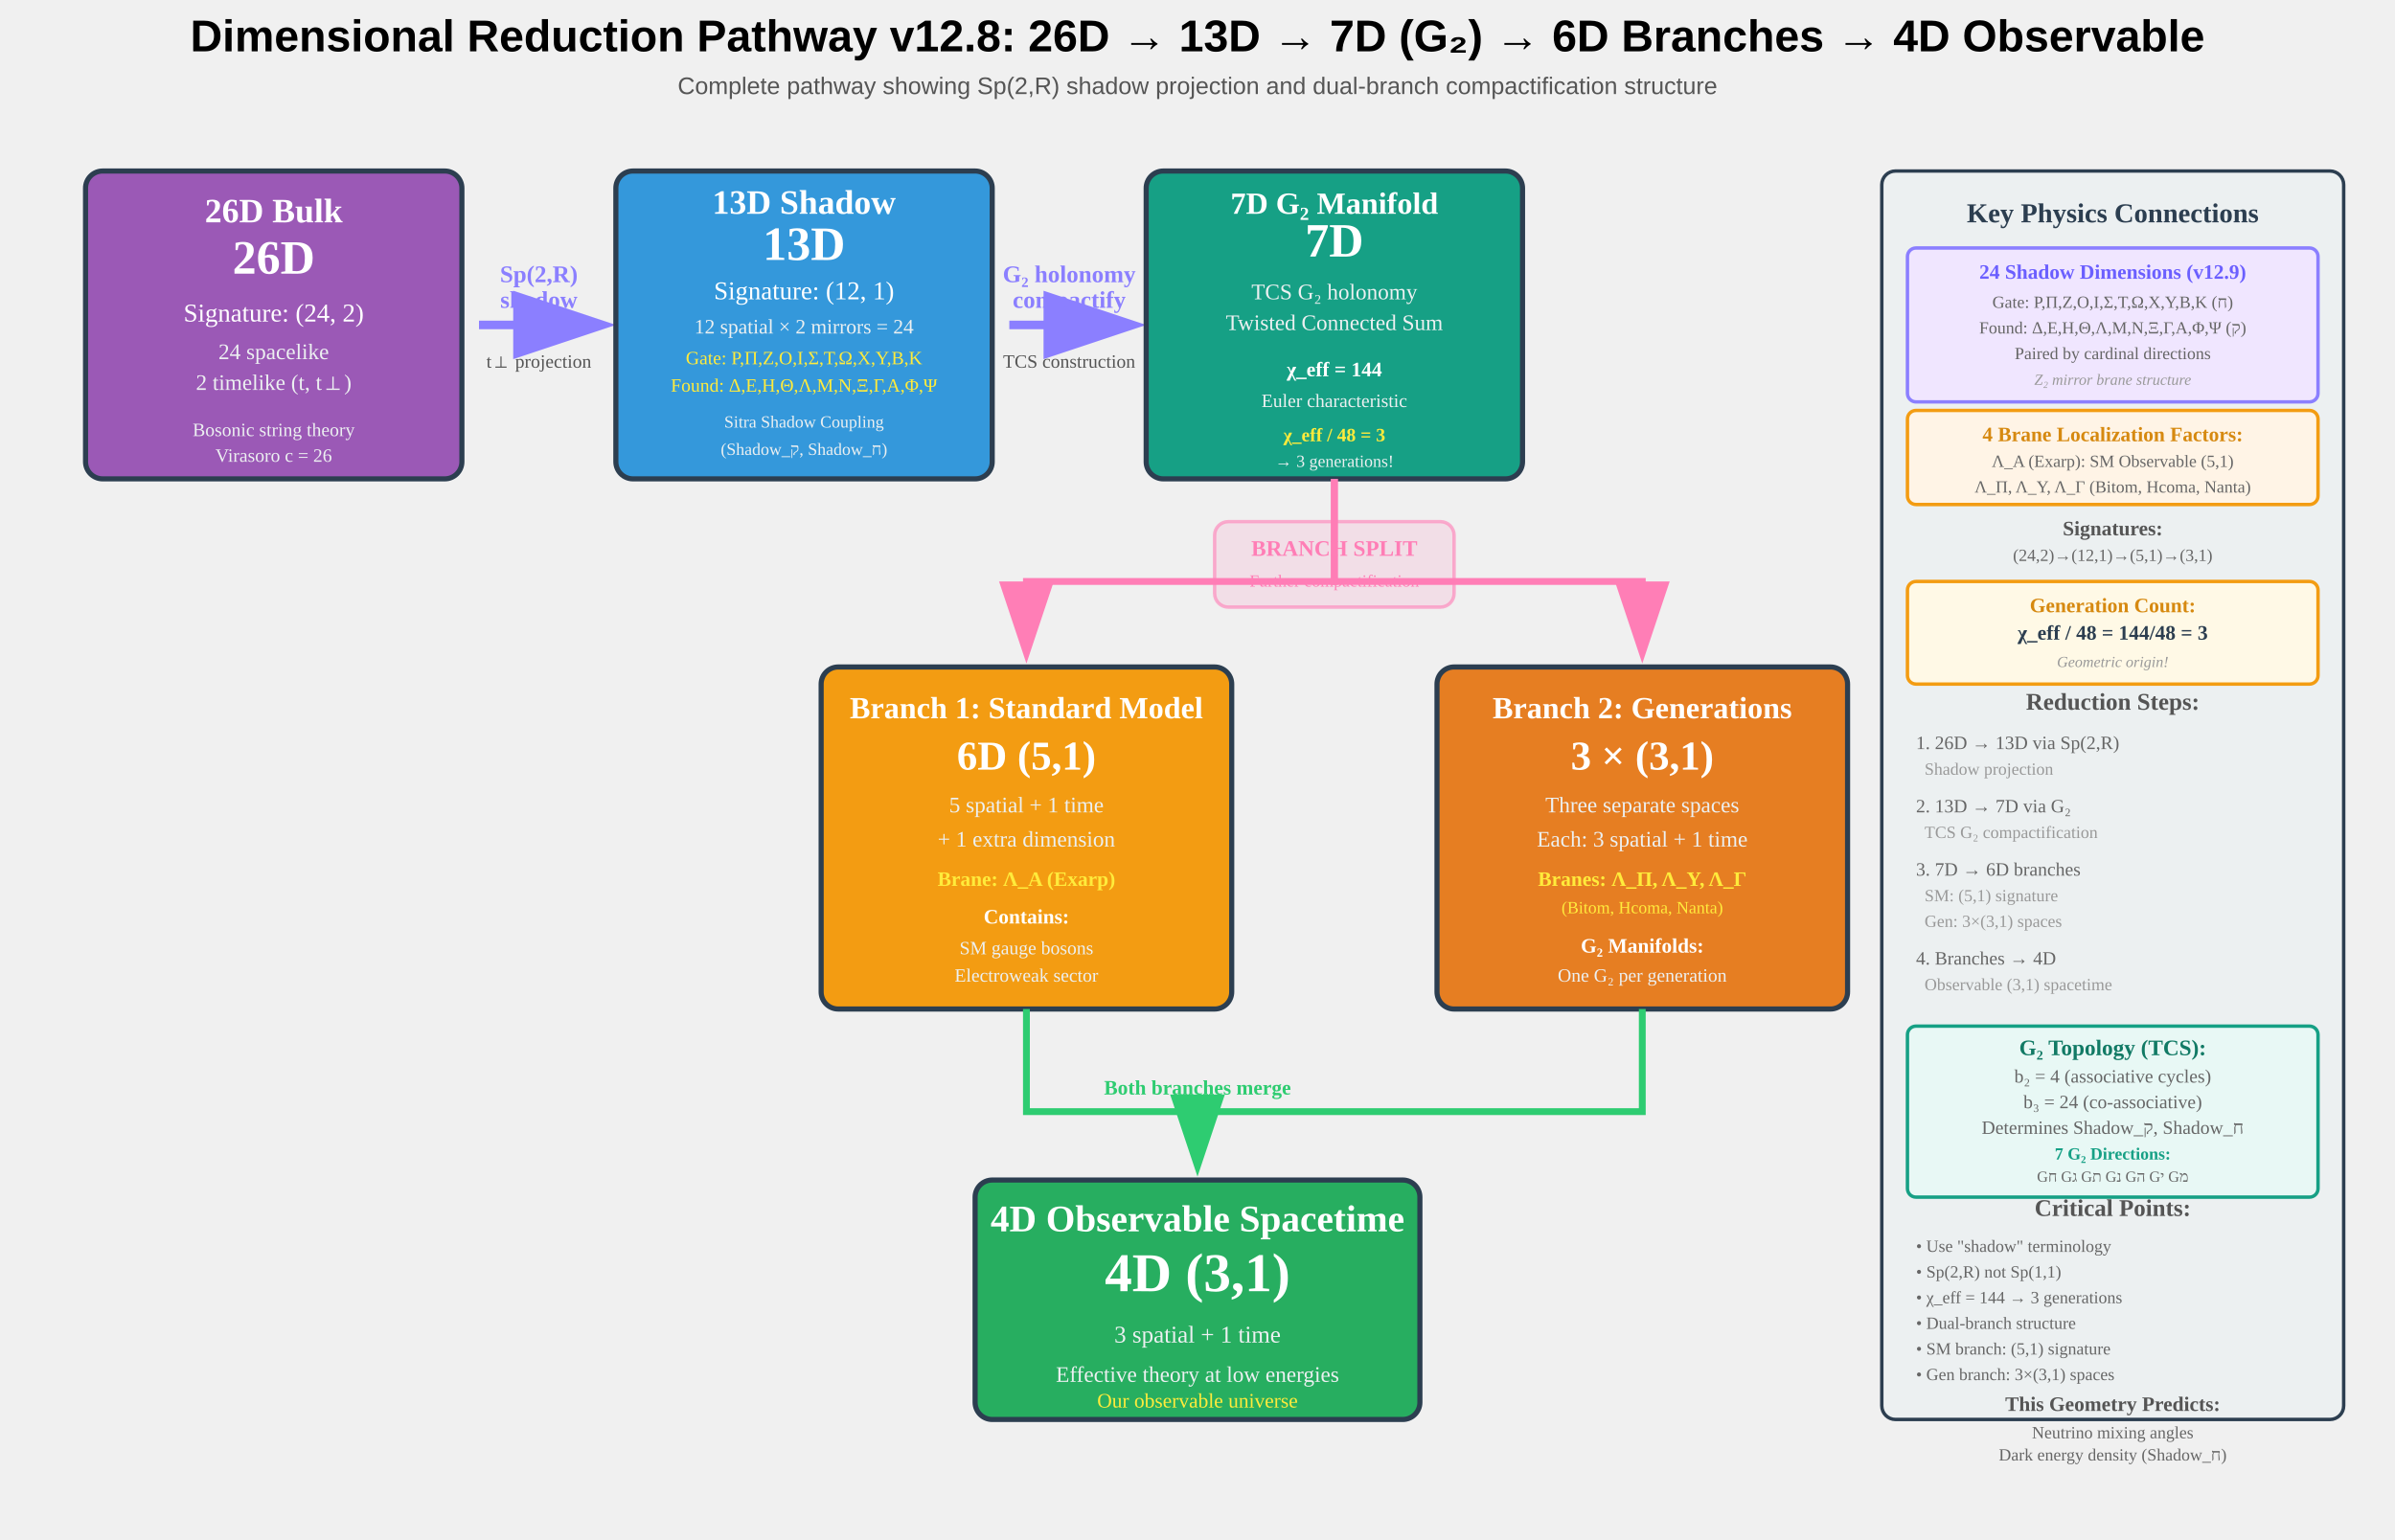
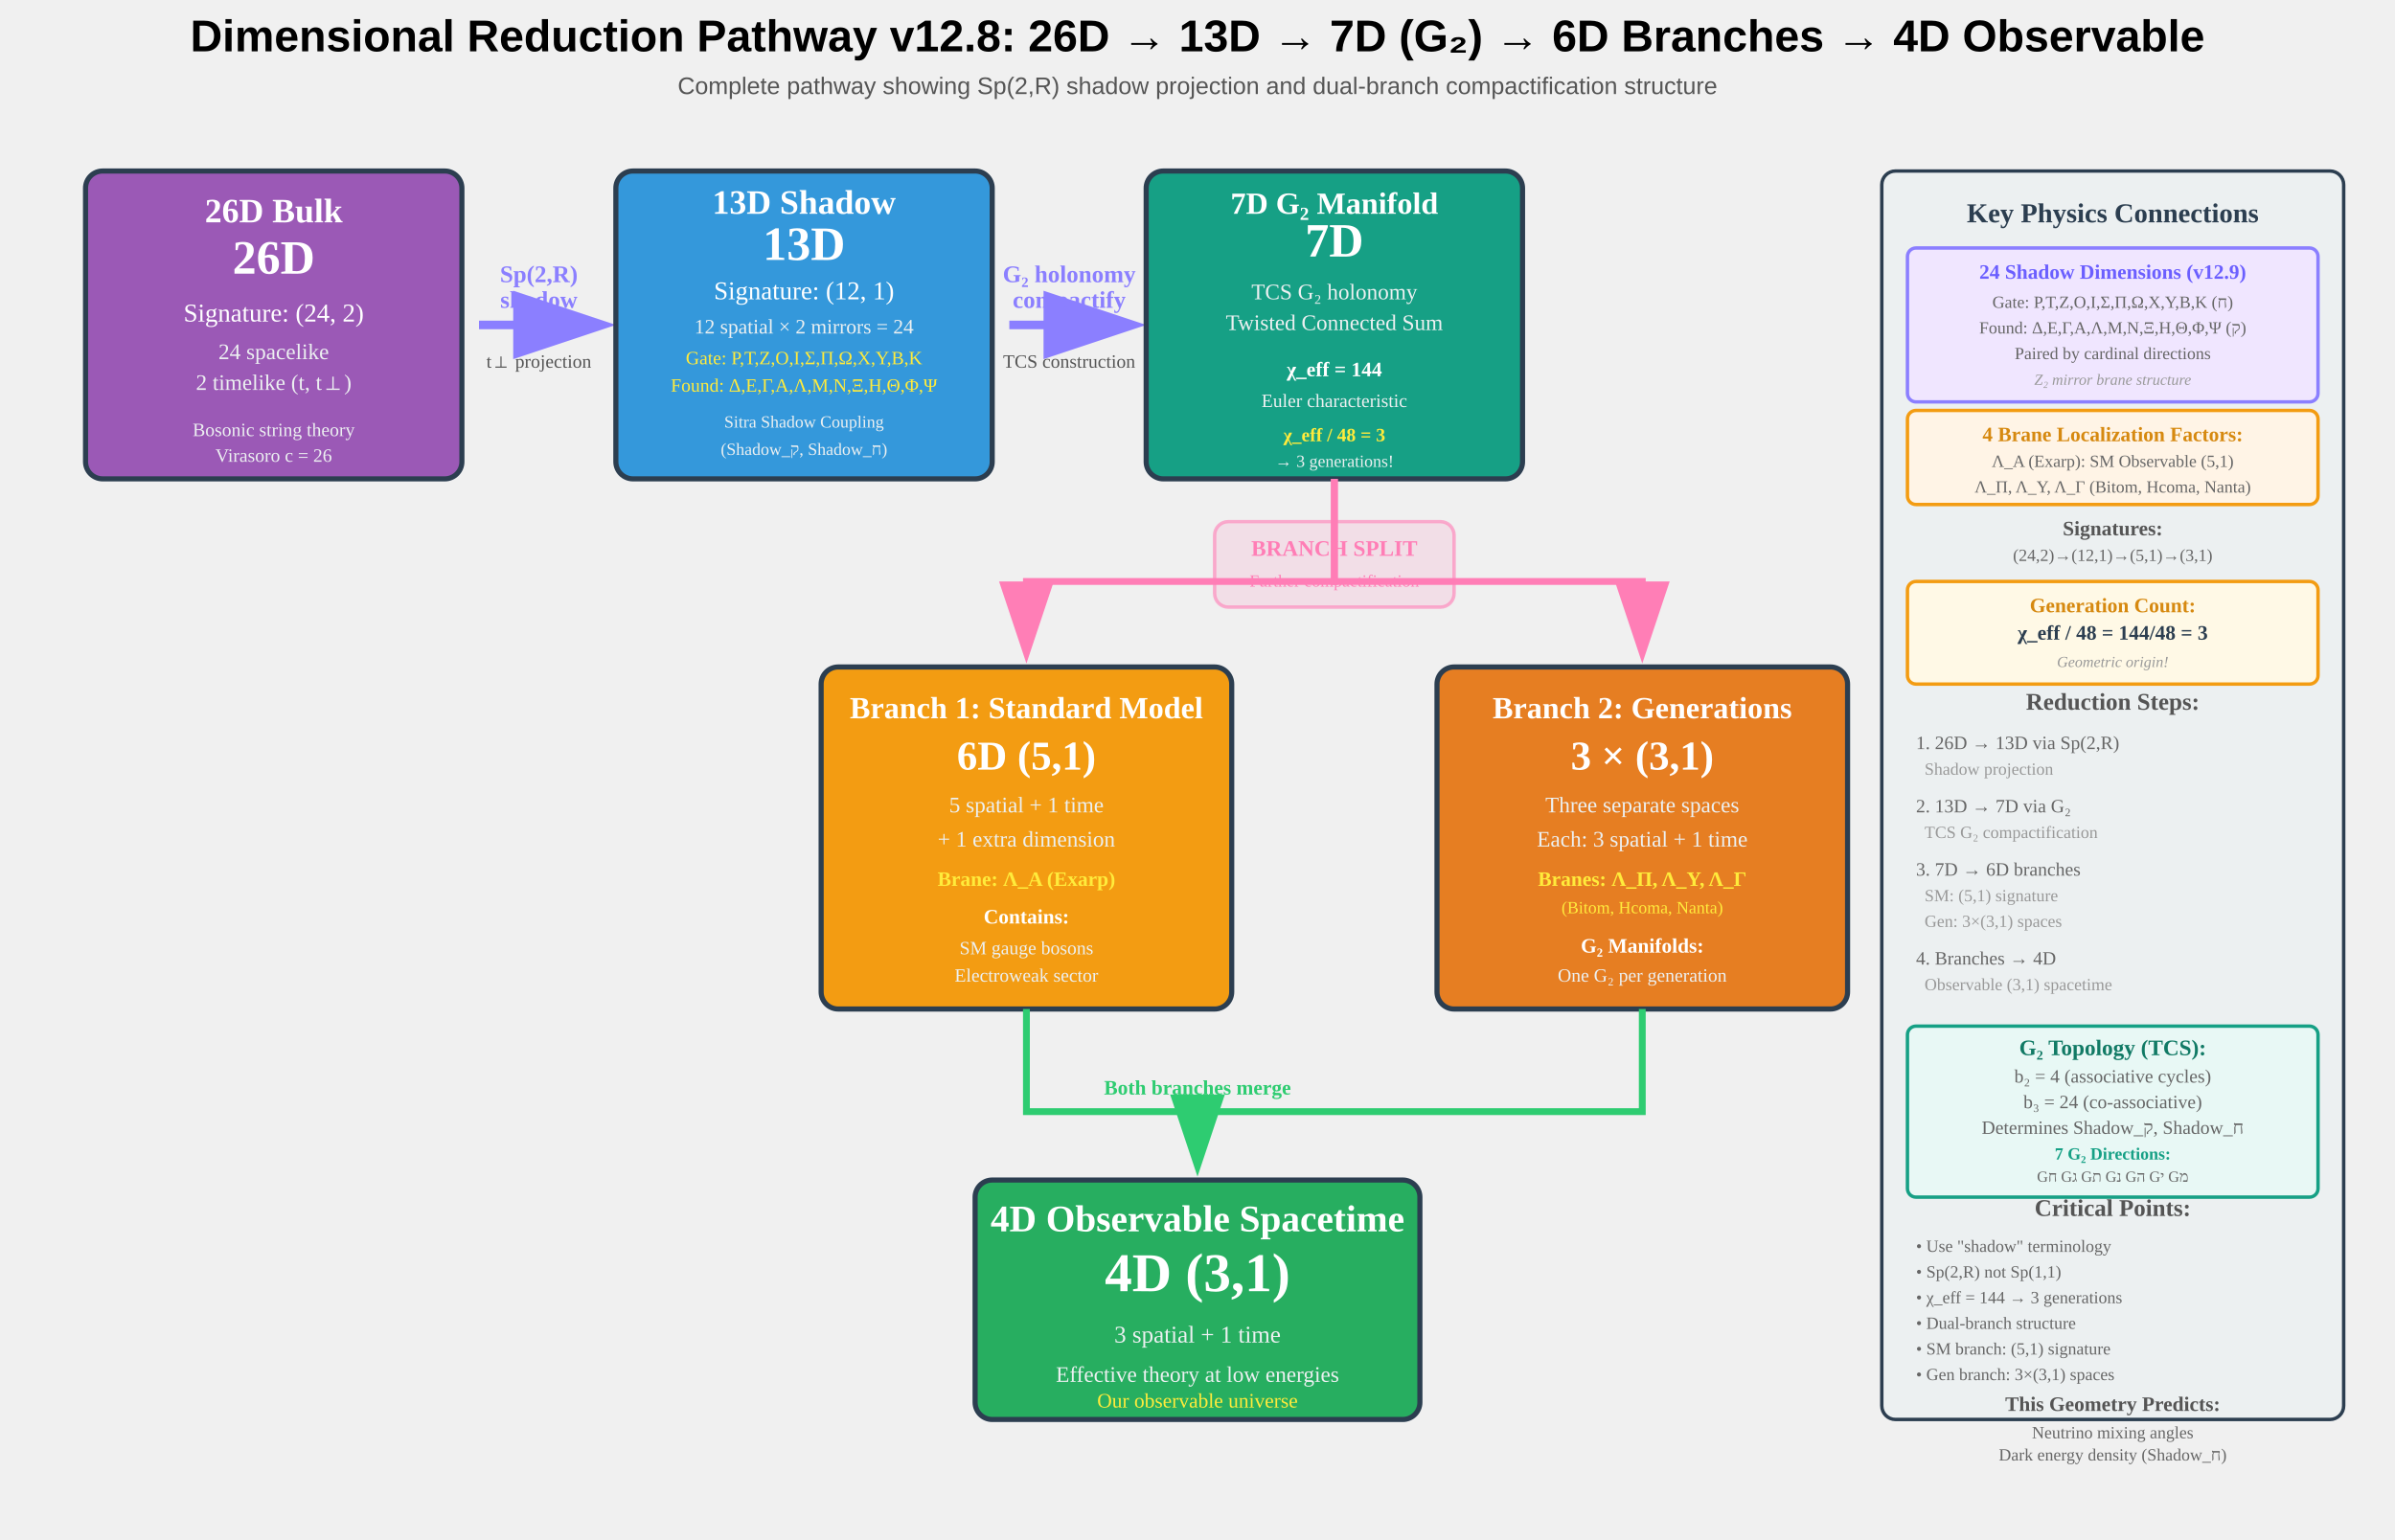
<svg xmlns="http://www.w3.org/2000/svg" width="1400" height="900">
  <text x="700" y="30" font-size="26" font-weight="bold" text-anchor="middle" font-family="Arial, sans-serif">
    Dimensional Reduction Pathway v12.8: 26D → 13D → 7D (G₂) → 6D Branches → 4D Observable
  </text>
  <text x="700" y="55" font-size="14" text-anchor="middle" font-family="Arial, sans-serif" fill="#555">
    Complete pathway showing Sp(2,R) shadow projection and dual-branch compactification structure
  </text>
  <g id="stage1">
    <rect x="50" y="100" width="220" height="180" fill="#9b59b6" stroke="#2c3e50" stroke-width="3" rx="10" />
    <text x="160" y="130" font-size="20" font-weight="bold" text-anchor="middle" fill="white">26D Bulk</text>
    <text x="160" y="160" font-size="28" font-weight="bold" text-anchor="middle" fill="white">26D</text>
    <text x="160" y="188" font-size="15" text-anchor="middle" fill="white">Signature: (24, 2)</text>
    <text x="160" y="210" font-size="13" text-anchor="middle" fill="#ecf0f1">24 spacelike</text>
    <text x="160" y="228" font-size="13" text-anchor="middle" fill="#ecf0f1">2 timelike (t, t⊥)</text>
    <text x="160" y="255" font-size="11" text-anchor="middle" fill="#ecf0f1">Bosonic string theory</text>
    <text x="160" y="270" font-size="11" text-anchor="middle" fill="#ecf0f1">Virasoro c = 26</text>
  </g>
  <g id="arrow1">
    <path d="M 280 190 L 350 190" stroke="#8b7fff" stroke-width="5" fill="none" marker-end="url(#arrowhead1)" />
    <text x="315" y="165" font-size="14" font-weight="bold" text-anchor="middle" fill="#8b7fff">Sp(2,R)</text>
    <text x="315" y="180" font-size="14" font-weight="bold" text-anchor="middle" fill="#8b7fff">shadow</text>
    <text x="315" y="215" font-size="11" text-anchor="middle" fill="#555">t⊥ projection</text>
  </g>
  <g id="stage2">
    <rect x="360" y="100" width="220" height="180" fill="#3498db" stroke="#2c3e50" stroke-width="3" rx="10" />
    <text x="470" y="125" font-size="20" font-weight="bold" text-anchor="middle" fill="white">13D Shadow</text>
    <text x="470" y="152" font-size="28" font-weight="bold" text-anchor="middle" fill="white">13D</text>
    <text x="470" y="175" font-size="15" text-anchor="middle" fill="white">Signature: (12, 1)</text>
    <text x="470" y="195" font-size="12" text-anchor="middle" fill="#ecf0f1">12 spatial × 2 mirrors = 24</text>
-     <text x="470" y="213" font-size="11" text-anchor="middle" fill="#ffeb3b">Gate: Ρ,Π,Ζ,Ο,Ι,Σ,Τ,Ω,Χ,Υ,Β,Κ</text>
-     <text x="470" y="229" font-size="11" text-anchor="middle" fill="#ffeb3b">Found: Δ,Ε,Η,Θ,Λ,Μ,Ν,Ξ,Γ,Α,Φ,Ψ</text>
+     <text x="470" y="213" font-size="11" text-anchor="middle" fill="#ffeb3b">Gate: Ρ,Τ,Ζ,Ο,Ι,Σ,Π,Ω,Χ,Υ,Β,Κ</text>
+     <text x="470" y="229" font-size="11" text-anchor="middle" fill="#ffeb3b">Found: Δ,Ε,Γ,Α,Λ,Μ,Ν,Ξ,Η,Θ,Φ,Ψ</text>
    <text x="470" y="250" font-size="10" text-anchor="middle" fill="#ecf0f1">Sitra Shadow Coupling</text>
    <text x="470" y="266" font-size="10" text-anchor="middle" fill="#ecf0f1">(Shadow_ק, Shadow_ח)</text>
  </g>
  <g id="arrow2">
    <path d="M 590 190 L 660 190" stroke="#8b7fff" stroke-width="5" fill="none" marker-end="url(#arrowhead1)" />
    <text x="625" y="165" font-size="14" font-weight="bold" text-anchor="middle" fill="#8b7fff">G₂ holonomy</text>
    <text x="625" y="180" font-size="14" font-weight="bold" text-anchor="middle" fill="#8b7fff">compactify</text>
    <text x="625" y="215" font-size="11" text-anchor="middle" fill="#555">TCS construction</text>
  </g>
  <g id="stage3">
    <rect x="670" y="100" width="220" height="180" fill="#16a085" stroke="#2c3e50" stroke-width="3" rx="10" />
    <text x="780" y="125" font-size="18" font-weight="bold" text-anchor="middle" fill="white">7D G₂ Manifold</text>
    <text x="780" y="150" font-size="28" font-weight="bold" text-anchor="middle" fill="white">7D</text>
    <text x="780" y="175" font-size="13" text-anchor="middle" fill="#ecf0f1">TCS G₂ holonomy</text>
    <text x="780" y="193" font-size="13" text-anchor="middle" fill="#ecf0f1">Twisted Connected Sum</text>
    <text x="780" y="220" font-size="12" font-weight="bold" text-anchor="middle" fill="white">χ_eff = 144</text>
    <text x="780" y="238" font-size="11" text-anchor="middle" fill="#ecf0f1">Euler characteristic</text>
    <text x="780" y="258" font-size="11" font-weight="bold" text-anchor="middle" fill="#ffeb3b">χ_eff / 48 = 3</text>
    <text x="780" y="273" font-size="10" text-anchor="middle" fill="#ecf0f1">→ 3 generations!</text>
  </g>
  <g id="arrow3">
    <path d="M 780 280 L 780 340 L 600 340 L 600 380" stroke="#ff7eb6" stroke-width="4" fill="none" marker-end="url(#arrowhead2)" />
    <path d="M 780 280 L 780 340 L 960 340 L 960 380" stroke="#ff7eb6" stroke-width="4" fill="none" marker-end="url(#arrowhead2)" />
    <rect x="710" y="305" width="140" height="50" rx="8" fill="rgba(255,126,182,0.15)" stroke="rgba(255,126,182,0.6)" stroke-width="2" />
    <text x="780" y="325" font-size="13" font-weight="bold" text-anchor="middle" fill="#ff7eb6">BRANCH SPLIT</text>
    <text x="780" y="343" font-size="10" text-anchor="middle" fill="#ff7eb6">Further compactification</text>
  </g>
  <g id="branch1">
    <rect x="480" y="390" width="240" height="200" fill="#f39c12" stroke="#2c3e50" stroke-width="3" rx="10" />
    <text x="600" y="420" font-size="18" font-weight="bold" text-anchor="middle" fill="white">Branch 1: Standard Model</text>
    <text x="600" y="450" font-size="24" font-weight="bold" text-anchor="middle" fill="white">6D (5,1)</text>
    <text x="600" y="475" font-size="13" text-anchor="middle" fill="#ecf0f1">5 spatial + 1 time</text>
    <text x="600" y="495" font-size="13" text-anchor="middle" fill="#ecf0f1">+ 1 extra dimension</text>
    <text x="600" y="518" font-size="12" font-weight="bold" text-anchor="middle" fill="#ffeb3b">Brane: Λ_Α (Exarp)</text>
    <text x="600" y="540" font-size="12" font-weight="bold" text-anchor="middle" fill="white">Contains:</text>
    <text x="600" y="558" font-size="11" text-anchor="middle" fill="#ecf0f1">SM gauge bosons</text>
    <text x="600" y="574" font-size="11" text-anchor="middle" fill="#ecf0f1">Electroweak sector</text>
  </g>
  <g id="branch2">
    <rect x="840" y="390" width="240" height="200" fill="#e67e22" stroke="#2c3e50" stroke-width="3" rx="10" />
    <text x="960" y="420" font-size="18" font-weight="bold" text-anchor="middle" fill="white">Branch 2: Generations</text>
    <text x="960" y="450" font-size="24" font-weight="bold" text-anchor="middle" fill="white">3 × (3,1)</text>
    <text x="960" y="475" font-size="13" text-anchor="middle" fill="#ecf0f1">Three separate spaces</text>
    <text x="960" y="495" font-size="13" text-anchor="middle" fill="#ecf0f1">Each: 3 spatial + 1 time</text>
    <text x="960" y="518" font-size="12" font-weight="bold" text-anchor="middle" fill="#ffeb3b">Branes: Λ_Π, Λ_Υ, Λ_Γ</text>
    <text x="960" y="534" font-size="10" text-anchor="middle" fill="#ffeb3b">(Bitom, Hcoma, Nanta)</text>
    <text x="960" y="557" font-size="12" font-weight="bold" text-anchor="middle" fill="white">G₂ Manifolds:</text>
    <text x="960" y="574" font-size="11" text-anchor="middle" fill="#ecf0f1">One G₂ per generation</text>
  </g>
  <g id="convergence">
    <path d="M 600 590 L 600 650 L 700 650 L 700 680" stroke="#2ecc71" stroke-width="4" fill="none" marker-end="url(#arrowhead3)" />
    <path d="M 960 590 L 960 650 L 700 650" stroke="#2ecc71" stroke-width="4" fill="none" />
    <text x="700" y="640" font-size="12" font-weight="bold" text-anchor="middle" fill="#2ecc71">Both branches merge</text>
  </g>
  <g id="stage4">
    <rect x="570" y="690" width="260" height="140" fill="#27ae60" stroke="#2c3e50" stroke-width="3" rx="10" />
    <text x="700" y="720" font-size="22" font-weight="bold" text-anchor="middle" fill="white">4D Observable Spacetime</text>
    <text x="700" y="755" font-size="32" font-weight="bold" text-anchor="middle" fill="white">4D (3,1)</text>
    <text x="700" y="785" font-size="14" text-anchor="middle" fill="#ecf0f1">3 spatial + 1 time</text>
    <text x="700" y="808" font-size="13" text-anchor="middle" fill="#ecf0f1">Effective theory at low energies</text>
    <text x="700" y="823" font-size="12" text-anchor="middle" fill="#ffeb3b">Our observable universe</text>
  </g>
  <g id="physics-box">
    <rect x="1100" y="100" width="270" height="730" fill="#ecf0f1" stroke="#2c3e50" stroke-width="2" rx="8" />
    <text x="1235" y="130" font-size="16" font-weight="bold" text-anchor="middle" fill="#2c3e50">Key Physics Connections</text>
    <rect x="1115" y="145" width="240" height="90" fill="#f0e6ff" stroke="#8b7fff" stroke-width="2" rx="5" />
    <text x="1235" y="163" font-size="12" font-weight="bold" text-anchor="middle" fill="#6b5fff">24 Shadow Dimensions (v12.9)</text>
-     <text x="1235" y="180" font-size="10" text-anchor="middle" fill="#666">Gate: Ρ,Π,Ζ,Ο,Ι,Σ,Τ,Ω,Χ,Υ,Β,Κ (ח)</text>
-     <text x="1235" y="195" font-size="10" text-anchor="middle" fill="#666">Found: Δ,Ε,Η,Θ,Λ,Μ,Ν,Ξ,Γ,Α,Φ,Ψ (ק)</text>
+     <text x="1235" y="180" font-size="10" text-anchor="middle" fill="#666">Gate: Ρ,Τ,Ζ,Ο,Ι,Σ,Π,Ω,Χ,Υ,Β,Κ (ח)</text>
+     <text x="1235" y="195" font-size="10" text-anchor="middle" fill="#666">Found: Δ,Ε,Γ,Α,Λ,Μ,Ν,Ξ,Η,Θ,Φ,Ψ (ק)</text>
    <text x="1235" y="210" font-size="10" text-anchor="middle" fill="#666">Paired by cardinal directions</text>
    <text x="1235" y="225" font-size="9" text-anchor="middle" fill="#999" font-style="italic">Z₂ mirror brane structure</text>
    <rect x="1115" y="240" width="240" height="55" fill="#fff4e6" stroke="#f39c12" stroke-width="2" rx="5" />
    <text x="1235" y="258" font-size="12" font-weight="bold" text-anchor="middle" fill="#d68910">4 Brane Localization Factors:</text>
    <text x="1235" y="273" font-size="10" text-anchor="middle" fill="#666">Λ_Α (Exarp): SM Observable (5,1)</text>
    <text x="1235" y="288" font-size="10" text-anchor="middle" fill="#666">Λ_Π, Λ_Υ, Λ_Γ (Bitom, Hcoma, Nanta)</text>
    <text x="1235" y="313" font-size="12" font-weight="bold" text-anchor="middle" fill="#555">Signatures:</text>
    <text x="1235" y="328" font-size="10" text-anchor="middle" fill="#666">(24,2)→(12,1)→(5,1)→(3,1)</text>
    <rect x="1115" y="340" width="240" height="60" fill="#fff9e6" stroke="#f39c12" stroke-width="2" rx="5" />
    <text x="1235" y="358" font-size="12" font-weight="bold" text-anchor="middle" fill="#d68910">Generation Count:</text>
    <text x="1235" y="374" font-size="12" font-weight="bold" text-anchor="middle" fill="#2c3e50">χ_eff / 48 = 144/48 = 3</text>
    <text x="1235" y="390" font-size="9" text-anchor="middle" fill="#999" font-style="italic">Geometric origin!</text>
    <text x="1235" y="415" font-size="14" font-weight="bold" text-anchor="middle" fill="#555">Reduction Steps:</text>
    <text x="1120" y="438" font-size="11" text-anchor="start" fill="#666">1. 26D → 13D via Sp(2,R)</text>
    <text x="1125" y="453" font-size="10" text-anchor="start" fill="#999">Shadow projection</text>
    <text x="1120" y="475" font-size="11" text-anchor="start" fill="#666">2. 13D → 7D via G₂</text>
    <text x="1125" y="490" font-size="10" text-anchor="start" fill="#999">TCS G₂ compactification</text>
    <text x="1120" y="512" font-size="11" text-anchor="start" fill="#666">3. 7D → 6D branches</text>
    <text x="1125" y="527" font-size="10" text-anchor="start" fill="#999">SM: (5,1) signature</text>
    <text x="1125" y="542" font-size="10" text-anchor="start" fill="#999">Gen: 3×(3,1) spaces</text>
    <text x="1120" y="564" font-size="11" text-anchor="start" fill="#666">4. Branches → 4D</text>
    <text x="1125" y="579" font-size="10" text-anchor="start" fill="#999">Observable (3,1) spacetime</text>
    <rect x="1115" y="600" width="240" height="100" fill="#e8f8f5" stroke="#16a085" stroke-width="2" rx="5" />
    <text x="1235" y="617" font-size="13" font-weight="bold" text-anchor="middle" fill="#117a65">G₂ Topology (TCS):</text>
    <text x="1235" y="633" font-size="11" text-anchor="middle" fill="#666">b₂ = 4 (associative cycles)</text>
    <text x="1235" y="648" font-size="11" text-anchor="middle" fill="#666">b₃ = 24 (co-associative)</text>
    <text x="1235" y="663" font-size="11" text-anchor="middle" fill="#666">Determines Shadow_ק, Shadow_ח</text>
    <text x="1235" y="678" font-size="10" font-weight="bold" text-anchor="middle" fill="#16a085">7 G₂ Directions:</text>
    <text x="1235" y="691" font-size="9" text-anchor="middle" fill="#666">Gח Gג Gת Gנ Gה Gי Gמ</text>
    <text x="1235" y="711" font-size="14" font-weight="bold" text-anchor="middle" fill="#555">Critical Points:</text>
    <text x="1120" y="732" font-size="10" text-anchor="start" fill="#666">• Use "shadow" terminology</text>
    <text x="1120" y="747" font-size="10" text-anchor="start" fill="#666">• Sp(2,R) not Sp(1,1)</text>
    <text x="1120" y="762" font-size="10" text-anchor="start" fill="#666">• χ_eff = 144 → 3 generations</text>
    <text x="1120" y="777" font-size="10" text-anchor="start" fill="#666">• Dual-branch structure</text>
    <text x="1120" y="792" font-size="10" text-anchor="start" fill="#666">• SM branch: (5,1) signature</text>
    <text x="1120" y="807" font-size="10" text-anchor="start" fill="#666">• Gen branch: 3×(3,1) spaces</text>
    <rect x="1115" y="820" width="240" height="0" fill="#fef5e7" stroke="#d68910" stroke-width="0" rx="5" />
    <text x="1235" y="825" font-size="12" font-weight="bold" text-anchor="middle" fill="#555">This Geometry Predicts:</text>
    <text x="1235" y="841" font-size="10" text-anchor="middle" fill="#666">Neutrino mixing angles</text>
    <text x="1235" y="854" font-size="10" text-anchor="middle" fill="#666">Dark energy density (Shadow_ח)</text>
  </g>
  <defs>
    <marker id="arrowhead1" markerWidth="12" markerHeight="12" refX="10" refY="4" orient="auto">
      <polygon points="0 0, 12 4, 0 8" fill="#8b7fff" />
    </marker>
    <marker id="arrowhead2" markerWidth="12" markerHeight="12" refX="10" refY="4" orient="auto">
      <polygon points="0 0, 12 4, 0 8" fill="#ff7eb6" />
    </marker>
    <marker id="arrowhead3" markerWidth="12" markerHeight="12" refX="10" refY="4" orient="auto">
      <polygon points="0 0, 12 4, 0 8" fill="#2ecc71" />
    </marker>
  </defs>
</svg>
